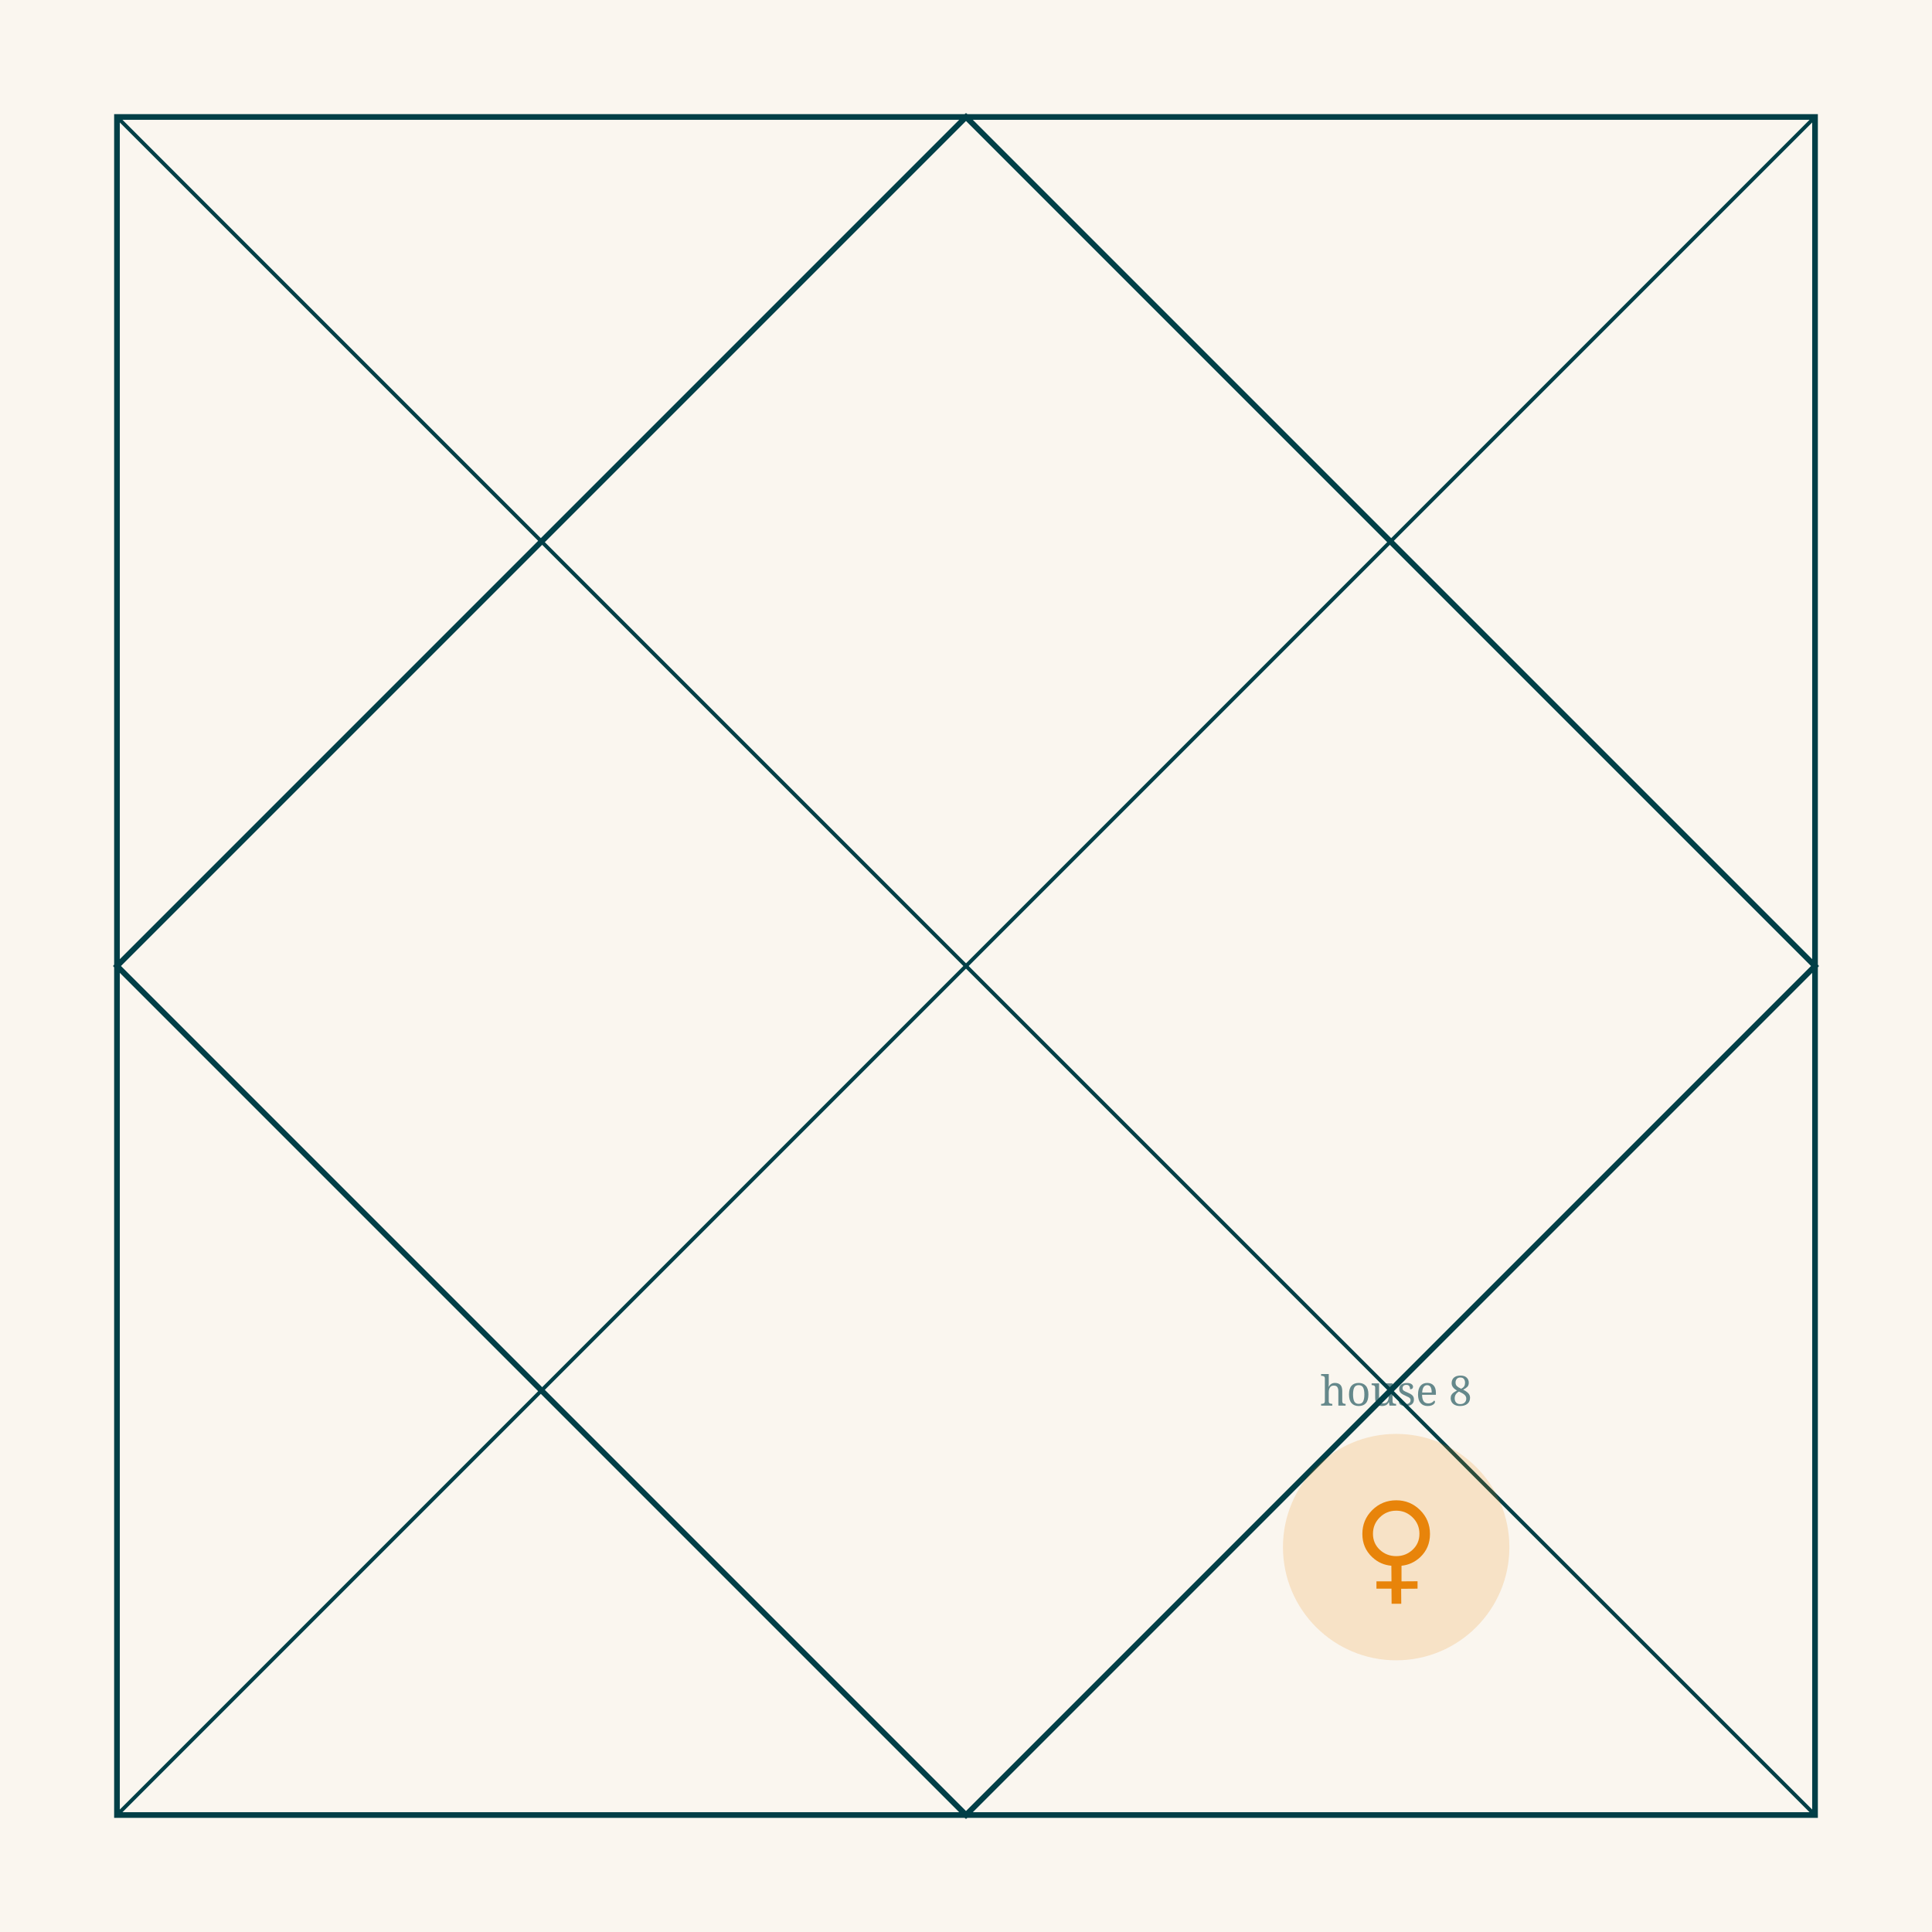
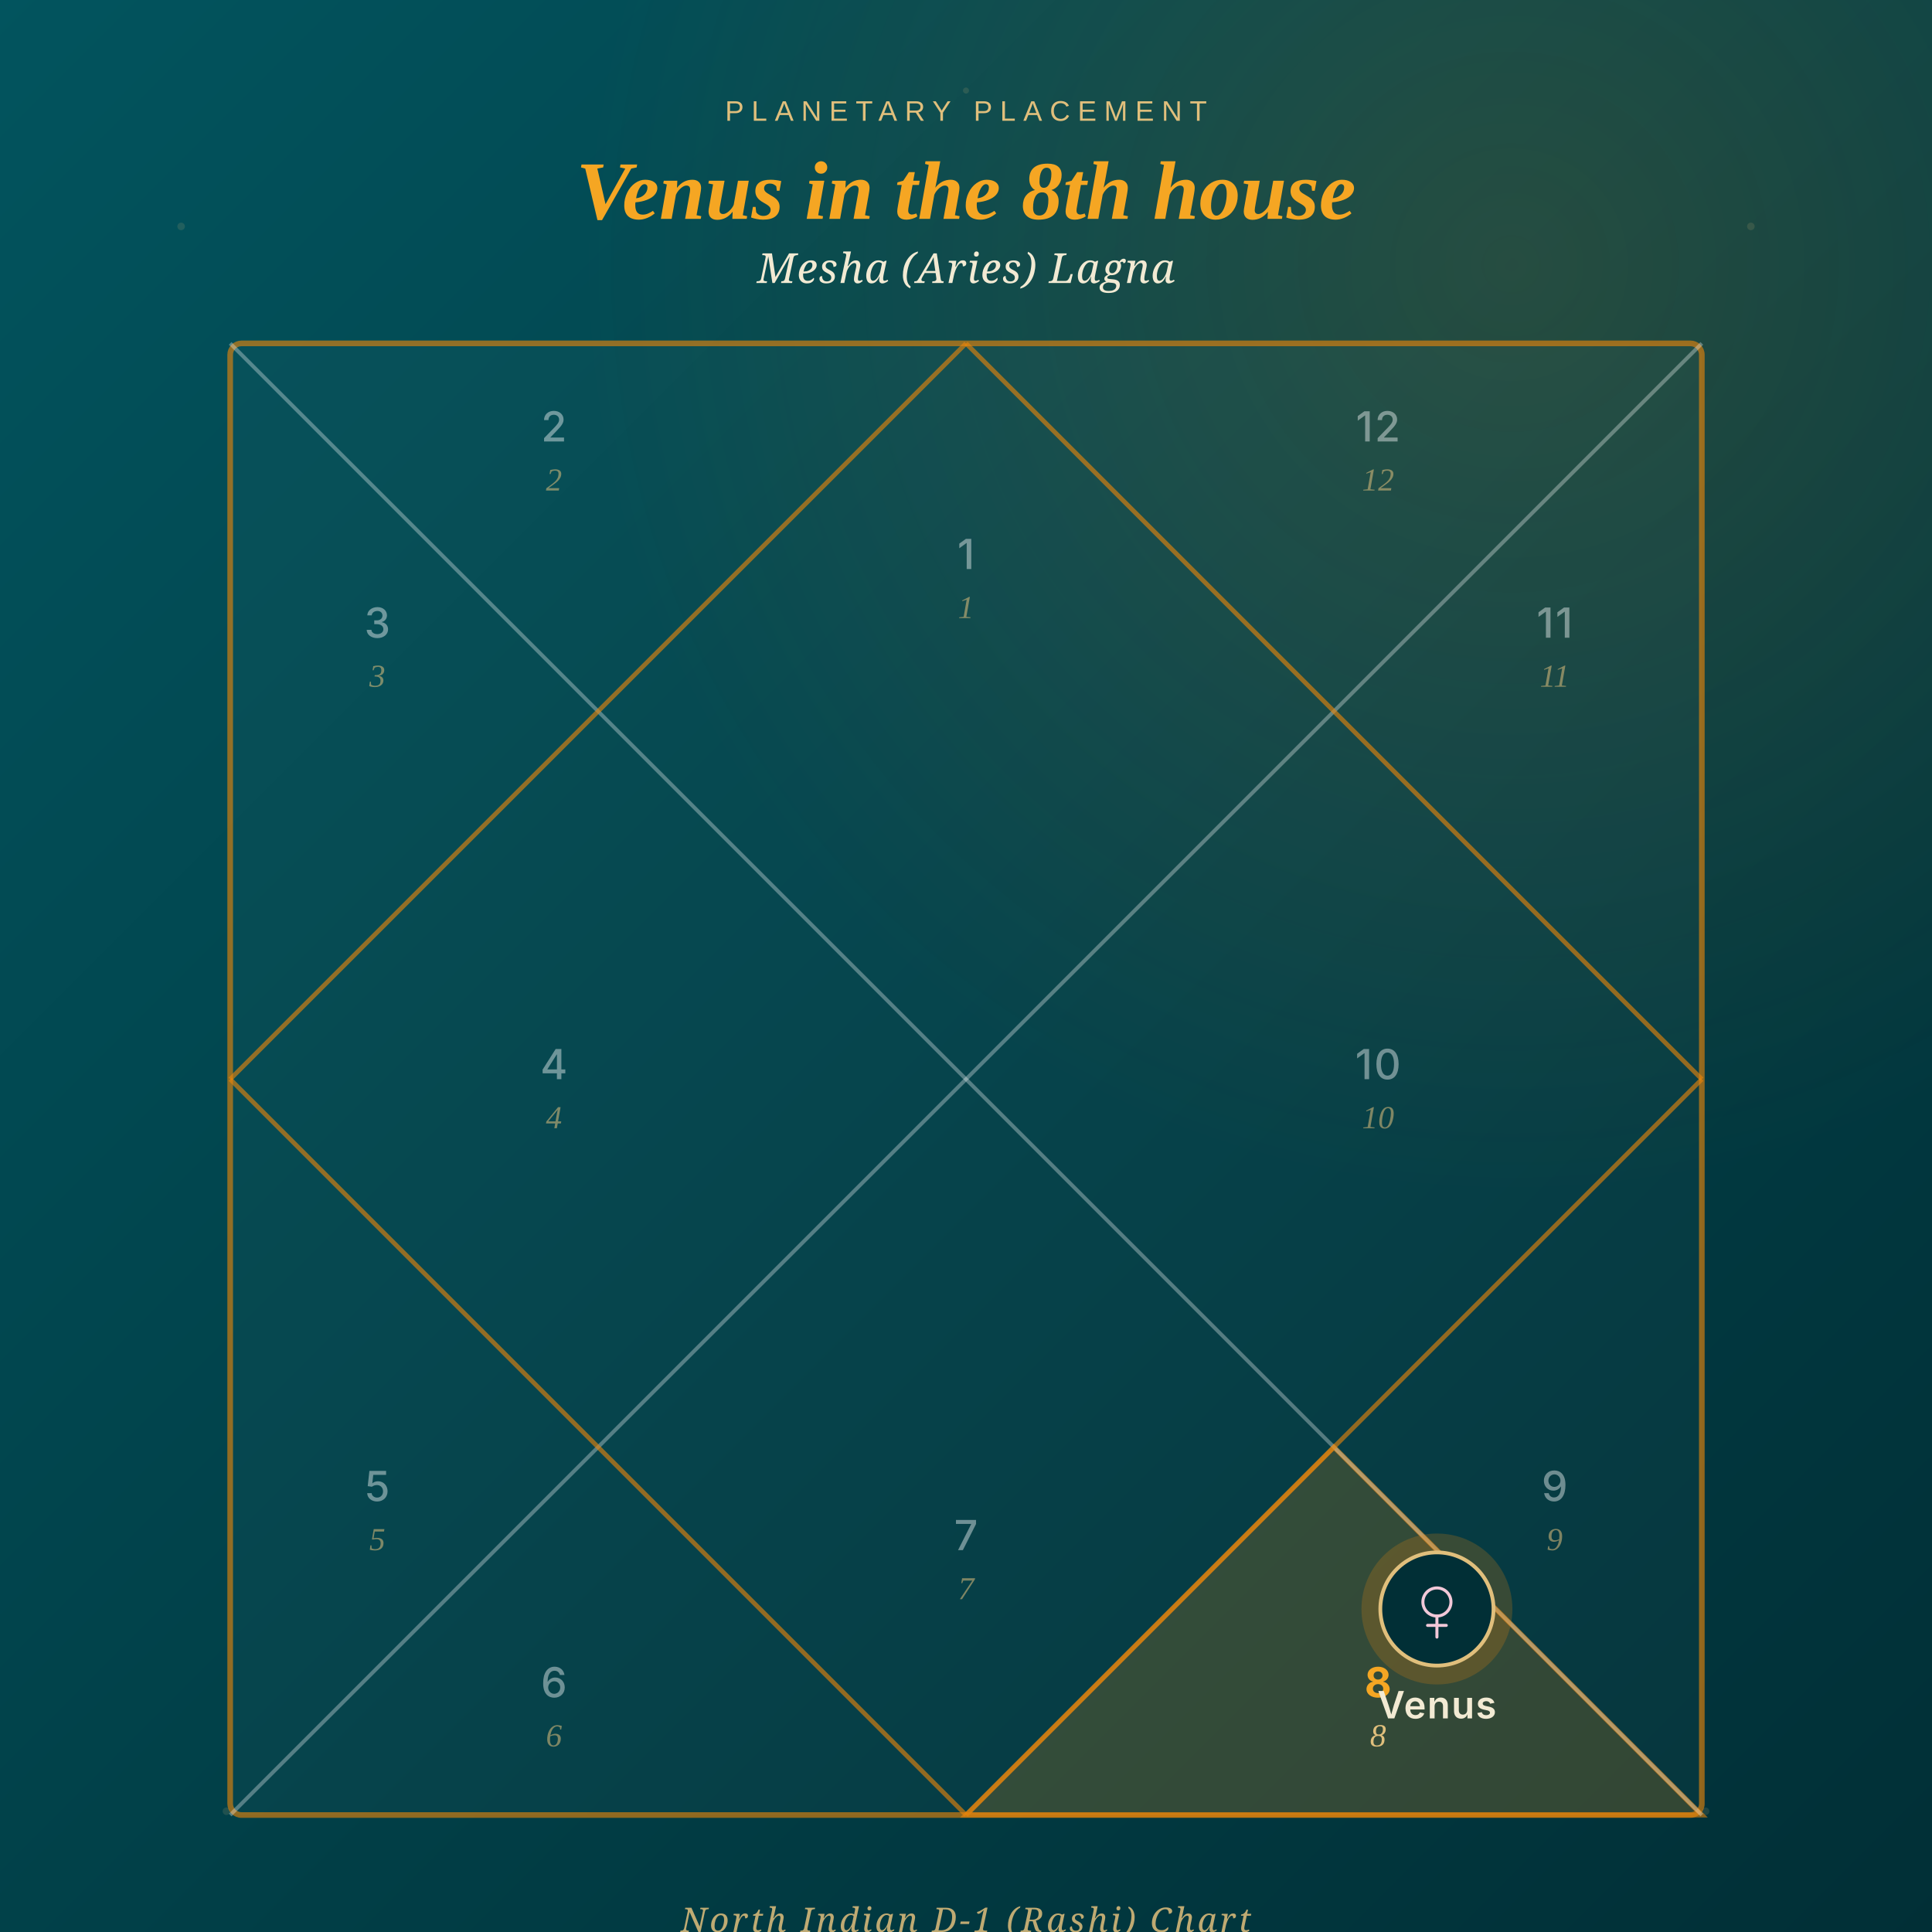
- <svg xmlns="http://www.w3.org/2000/svg" viewBox="0 0 1024 1024" role="img" aria-label="North Indian kundali chart highlighting Venus in the eighth house of Mesh in Vrishchika">
-   <rect width="1024" height="1024" fill="#faf6ef" />
-   <rect x="62" y="62" width="900" height="900" fill="none" stroke="#013F47" stroke-width="3" />
-   <line x1="62" y1="62" x2="962" y2="962" stroke="#013F47" stroke-width="2" />
-   <line x1="962" y1="62" x2="62" y2="962" stroke="#013F47" stroke-width="2" />
-   <polygon points="512,62 962,512 512,962 62,512" fill="none" stroke="#013F47" stroke-width="3" />
-   <circle cx="740" cy="820" r="60" fill="#e8840a" opacity="0.18" />
-   <text x="740" y="842" text-anchor="middle" font-family="serif" font-size="64" fill="#e8840a">♀</text>
-   <text x="740" y="745" text-anchor="middle" font-family="serif" font-size="22" fill="#013F47" opacity="0.6">house 8</text>
+ <svg xmlns="http://www.w3.org/2000/svg" width="1024" height="1024" viewBox="0 0 1024 1024">
+   <defs>
+     <linearGradient id="kbg" x1="0%" y1="0%" x2="100%" y2="100%">
+       <stop offset="0%" stop-color="#02545E" />
+       <stop offset="55%" stop-color="#013F47" />
+       <stop offset="100%" stop-color="#012F36" />
+     </linearGradient>
+     <radialGradient id="kglow" cx="78%" cy="14%" r="48%">
+       <stop offset="0%" stop-color="rgba(232,132,10,0.16)" />
+       <stop offset="100%" stop-color="rgba(232,132,10,0)" />
+     </radialGradient>
+   </defs>
+   <rect width="1024" height="1024" fill="url(#kbg)" />
+   <rect width="1024" height="1024" fill="url(#kglow)" />
+   <g fill="#E0BF7C" opacity="0.14">
+     <circle cx="96" cy="120" r="2" />
+     <circle cx="928" cy="120" r="2" />
+     <circle cx="120" cy="960" r="2" />
+     <circle cx="904" cy="960" r="2" />
+     <circle cx="512" cy="48" r="1.6" />
+   </g>
+   <g text-anchor="middle">
+     <text x="512" y="64" font-family="'Helvetica Neue', Arial, sans-serif" font-size="15" fill="#E0BF7C" letter-spacing="4" font-weight="500">PLANETARY PLACEMENT</text>
+     <text x="512" y="116" font-family="Georgia, 'Times New Roman', serif" font-size="44" fill="#f5a623" font-weight="600" font-style="italic">Venus in the 8th house</text>
+     <text x="512" y="150" font-family="Georgia, serif" font-size="22" fill="#F2EAD3" font-style="italic" letter-spacing="0.5">Mesha (Aries) Lagna</text>
+   </g>
+   <polygon points="512.0,962.0 902.0,962.0 707.0,767.0" fill="#e8840a" fill-opacity="0.20" stroke="#e8840a" stroke-opacity="0.6" stroke-width="2.6" />
+   <rect x="122.0" y="182.0" width="780.0" height="780.0" fill="rgba(255,255,255,0.02)" stroke="#e8840a" stroke-opacity="0.62" stroke-width="3" rx="6" />
+   <line x1="122.0" y1="182.0" x2="902.0" y2="962.0" stroke="rgba(255,255,255,0.32)" stroke-width="2" />
+   <line x1="902.0" y1="182.0" x2="122.0" y2="962.0" stroke="rgba(255,255,255,0.32)" stroke-width="2" />
+   <line x1="512.0" y1="182.0" x2="902.0" y2="572.0" stroke="#e8840a" stroke-opacity="0.62" stroke-width="2.4" />
+   <line x1="902.0" y1="572.0" x2="512.0" y2="962.0" stroke="#e8840a" stroke-opacity="0.62" stroke-width="2.4" />
+   <line x1="512.0" y1="962.0" x2="122.0" y2="572.0" stroke="#e8840a" stroke-opacity="0.62" stroke-width="2.4" />
+   <line x1="122.0" y1="572.0" x2="512.0" y2="182.0" stroke="#e8840a" stroke-opacity="0.62" stroke-width="2.4" />
+   <g>
+     <text x="512.0" y="301.6" text-anchor="middle" font-family="Inter, 'Helvetica Neue', Arial, sans-serif" font-size="22" font-weight="500" fill="rgba(255,255,255,0.42)" letter-spacing="0.04em">1</text>
+     <text x="512.0" y="327.6" text-anchor="middle" font-family="Georgia, 'Times New Roman', serif" font-size="17" fill="rgba(224,191,124,0.55)" font-style="italic">1</text>
+   </g>
+   <g>
+     <text x="293.6" y="234.0" text-anchor="middle" font-family="Inter, 'Helvetica Neue', Arial, sans-serif" font-size="22" font-weight="500" fill="rgba(255,255,255,0.42)" letter-spacing="0.04em">2</text>
+     <text x="293.6" y="260.0" text-anchor="middle" font-family="Georgia, 'Times New Roman', serif" font-size="17" fill="rgba(224,191,124,0.55)" font-style="italic">2</text>
+   </g>
+   <g>
+     <text x="200.0" y="338.0" text-anchor="middle" font-family="Inter, 'Helvetica Neue', Arial, sans-serif" font-size="22" font-weight="500" fill="rgba(255,255,255,0.42)" letter-spacing="0.04em">3</text>
+     <text x="200.0" y="364.0" text-anchor="middle" font-family="Georgia, 'Times New Roman', serif" font-size="17" fill="rgba(224,191,124,0.55)" font-style="italic">3</text>
+   </g>
+   <g>
+     <text x="293.6" y="572.0" text-anchor="middle" font-family="Inter, 'Helvetica Neue', Arial, sans-serif" font-size="22" font-weight="500" fill="rgba(255,255,255,0.42)" letter-spacing="0.04em">4</text>
+     <text x="293.6" y="598.0" text-anchor="middle" font-family="Georgia, 'Times New Roman', serif" font-size="17" fill="rgba(224,191,124,0.55)" font-style="italic">4</text>
+   </g>
+   <g>
+     <text x="200.0" y="795.6" text-anchor="middle" font-family="Inter, 'Helvetica Neue', Arial, sans-serif" font-size="22" font-weight="500" fill="rgba(255,255,255,0.42)" letter-spacing="0.04em">5</text>
+     <text x="200.0" y="821.6" text-anchor="middle" font-family="Georgia, 'Times New Roman', serif" font-size="17" fill="rgba(224,191,124,0.55)" font-style="italic">5</text>
+   </g>
+   <g>
+     <text x="293.6" y="899.6" text-anchor="middle" font-family="Inter, 'Helvetica Neue', Arial, sans-serif" font-size="22" font-weight="500" fill="rgba(255,255,255,0.42)" letter-spacing="0.04em">6</text>
+     <text x="293.6" y="925.6" text-anchor="middle" font-family="Georgia, 'Times New Roman', serif" font-size="17" fill="rgba(224,191,124,0.55)" font-style="italic">6</text>
+   </g>
+   <g>
+     <text x="512.0" y="821.6" text-anchor="middle" font-family="Inter, 'Helvetica Neue', Arial, sans-serif" font-size="22" font-weight="500" fill="rgba(255,255,255,0.42)" letter-spacing="0.04em">7</text>
+     <text x="512.0" y="847.6" text-anchor="middle" font-family="Georgia, 'Times New Roman', serif" font-size="17" fill="rgba(224,191,124,0.55)" font-style="italic">7</text>
+   </g>
+   <g>
+     <text x="730.4" y="899.6" text-anchor="middle" font-family="Inter, 'Helvetica Neue', Arial, sans-serif" font-size="22" font-weight="700" fill="#f5a623" letter-spacing="0.04em">8</text>
+     <text x="730.4" y="925.6" text-anchor="middle" font-family="Georgia, 'Times New Roman', serif" font-size="17" fill="#E0BF7C" font-style="italic">8</text>
+     <g transform="translate(761.6, 852.8)">
+       <circle r="40" fill="#e8840a" fill-opacity="0.22" />
+       <circle r="30" fill="#012F36" stroke="#E0BF7C" stroke-width="2" />
+       <g transform="scale(0.62)">
+         <circle cx="0" cy="-6" r="12" stroke="#F2C8D8" stroke-width="2.6" stroke-linecap="round" stroke-linejoin="round" fill="none" />
+         <line x1="0" y1="6" x2="0" y2="24" stroke="#F2C8D8" stroke-width="2.6" stroke-linecap="round" stroke-linejoin="round" fill="none" />
+         <line x1="-8" y1="14" x2="8" y2="14" stroke="#F2C8D8" stroke-width="2.6" stroke-linecap="round" stroke-linejoin="round" fill="none" />
+       </g>
+     </g>
+     <text x="761.6" y="910.8" text-anchor="middle" font-family="Inter, 'Helvetica Neue', Arial, sans-serif" font-size="20" font-weight="600" fill="#F2EAD3" letter-spacing="0.03em">Venus</text>
+   </g>
+   <g>
+     <text x="824.0" y="795.6" text-anchor="middle" font-family="Inter, 'Helvetica Neue', Arial, sans-serif" font-size="22" font-weight="500" fill="rgba(255,255,255,0.42)" letter-spacing="0.04em">9</text>
+     <text x="824.0" y="821.6" text-anchor="middle" font-family="Georgia, 'Times New Roman', serif" font-size="17" fill="rgba(224,191,124,0.55)" font-style="italic">9</text>
+   </g>
+   <g>
+     <text x="730.4" y="572.0" text-anchor="middle" font-family="Inter, 'Helvetica Neue', Arial, sans-serif" font-size="22" font-weight="500" fill="rgba(255,255,255,0.42)" letter-spacing="0.04em">10</text>
+     <text x="730.4" y="598.0" text-anchor="middle" font-family="Georgia, 'Times New Roman', serif" font-size="17" fill="rgba(224,191,124,0.55)" font-style="italic">10</text>
+   </g>
+   <g>
+     <text x="824.0" y="338.0" text-anchor="middle" font-family="Inter, 'Helvetica Neue', Arial, sans-serif" font-size="22" font-weight="500" fill="rgba(255,255,255,0.42)" letter-spacing="0.04em">11</text>
+     <text x="824.0" y="364.0" text-anchor="middle" font-family="Georgia, 'Times New Roman', serif" font-size="17" fill="rgba(224,191,124,0.55)" font-style="italic">11</text>
+   </g>
+   <g>
+     <text x="730.4" y="234.0" text-anchor="middle" font-family="Inter, 'Helvetica Neue', Arial, sans-serif" font-size="22" font-weight="500" fill="rgba(255,255,255,0.42)" letter-spacing="0.04em">12</text>
+     <text x="730.4" y="260.0" text-anchor="middle" font-family="Georgia, 'Times New Roman', serif" font-size="17" fill="rgba(224,191,124,0.55)" font-style="italic">12</text>
+   </g>
+   <text x="512" y="1024" text-anchor="middle" font-family="Georgia, serif" font-size="18" fill="rgba(224,191,124,0.85)" font-style="italic" letter-spacing="1.5">North Indian D-1 (Rashi) Chart</text>
</svg>
